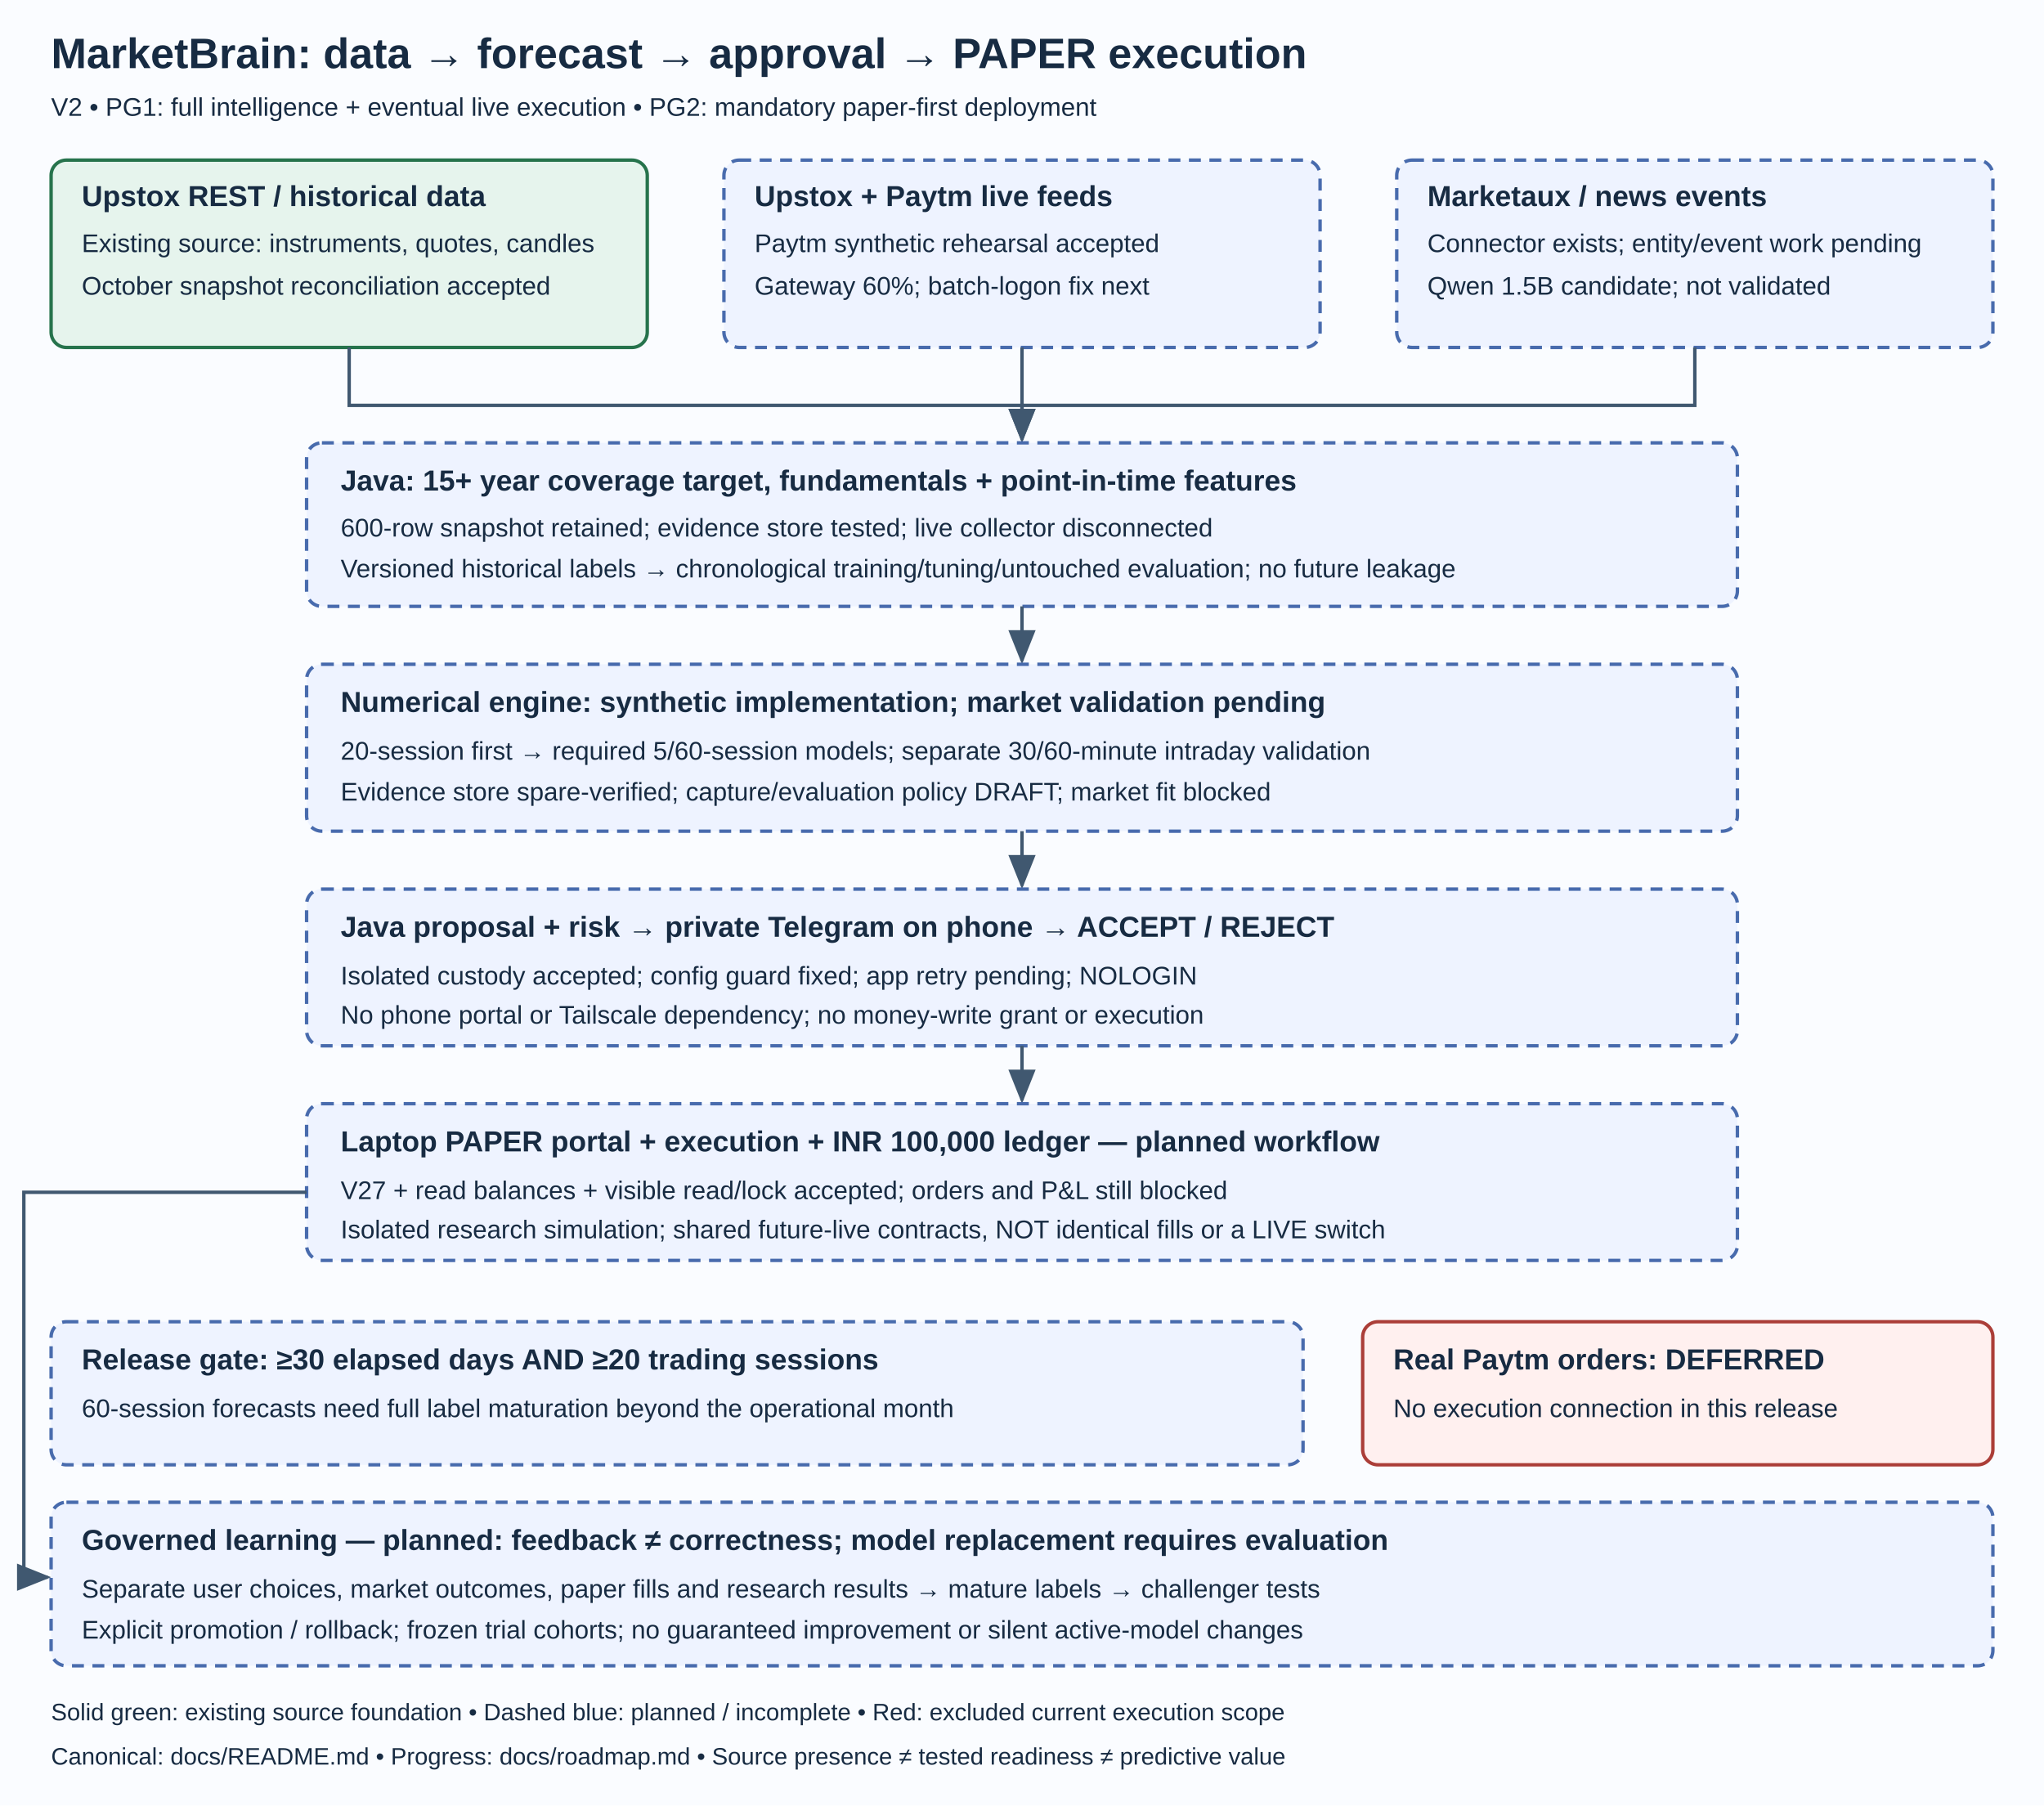
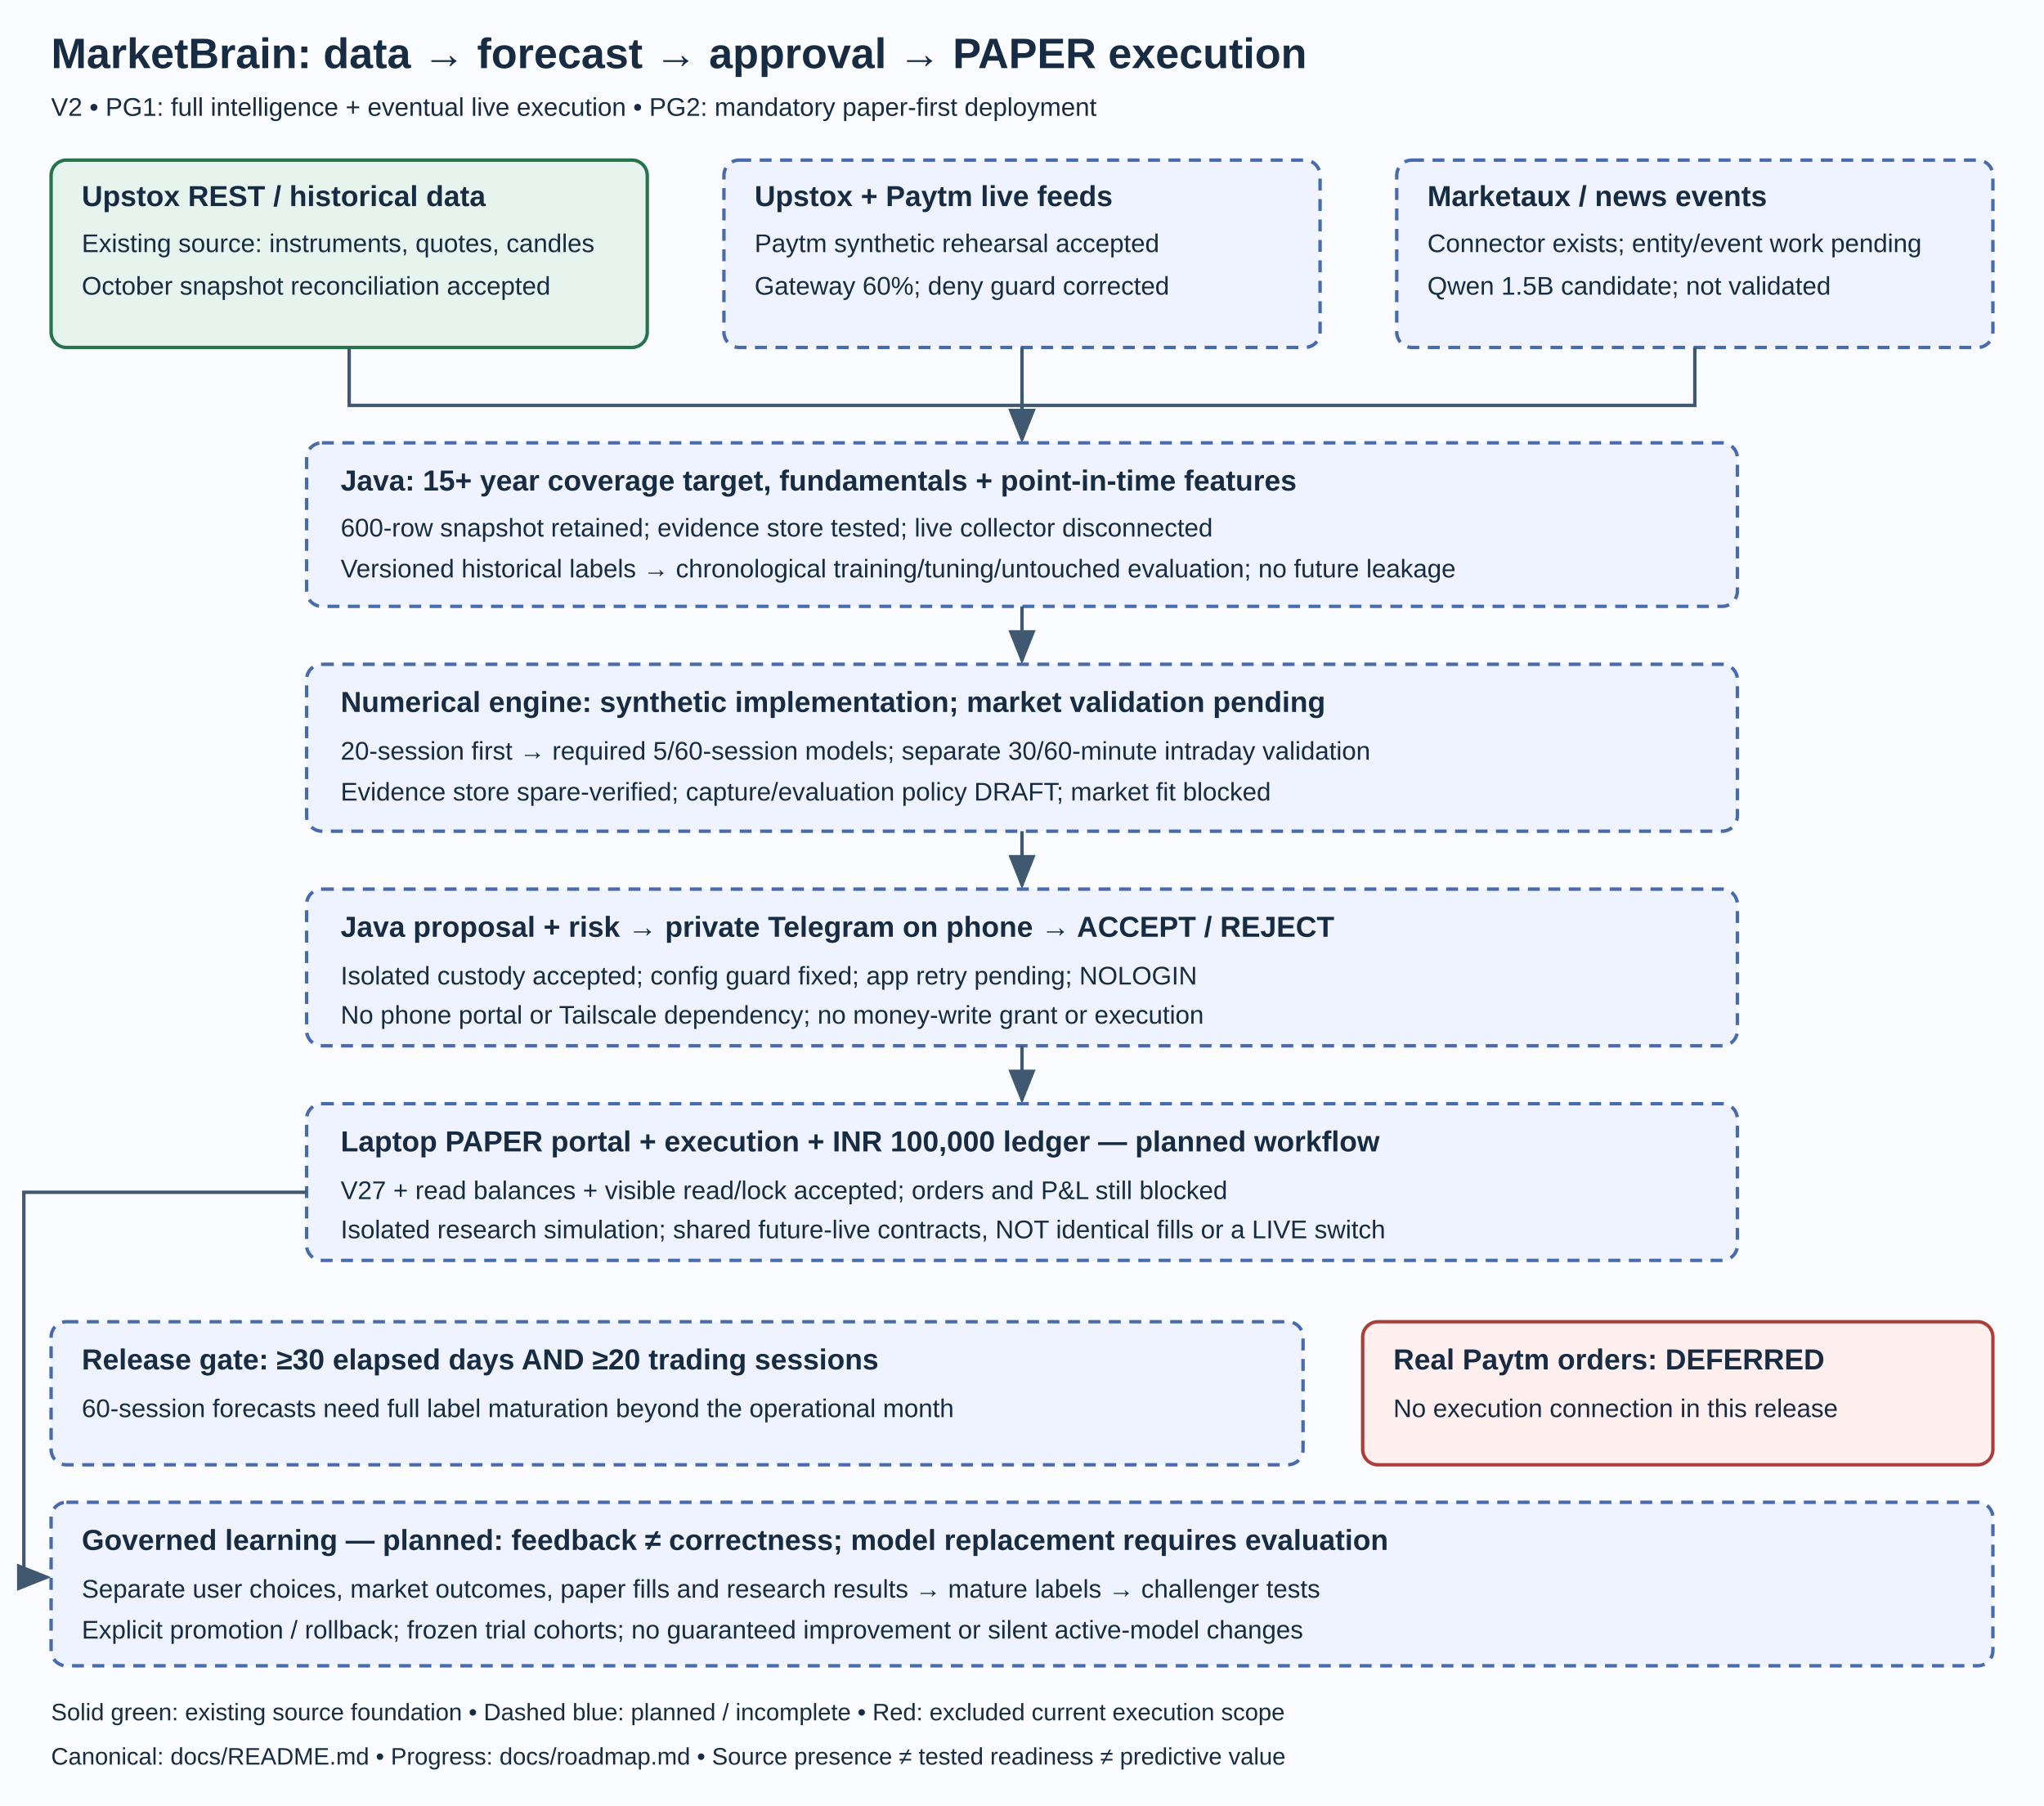
<svg xmlns="http://www.w3.org/2000/svg" width="1200" height="1060" viewBox="0 0 1200 1060" role="img" aria-labelledby="title desc">
  <defs>
    <marker id="arrow" markerWidth="10" markerHeight="8" refX="9" refY="4" orient="auto">
      <path d="M0,0 L10,4 L0,8 Z" fill="#405870" />
    </marker>
    <style>
      text { font-family: Arial, sans-serif; fill: #172b42; }
      .heading { font-size: 25px; font-weight: bold; }
      .label { font-size: 17px; font-weight: bold; }
      .body { font-size: 15px; }
      .small { font-size: 14px; }
      .existing { fill: #e6f4ed; stroke: #26734c; stroke-width: 2; }
      .planned { fill: #eef3ff; stroke: #486bad; stroke-width: 2; stroke-dasharray: 7 5; }
      .blocked { fill: #fff0ef; stroke: #ab3e38; stroke-width: 2; }
      .line { fill: none; stroke: #405870; stroke-width: 2; marker-end: url(#arrow); }
    </style>
  </defs>
  <rect width="1200" height="1060" fill="#fafcff" />
  <text x="30" y="40" class="heading">MarketBrain: data → forecast → approval → PAPER execution</text>
  <text x="30" y="68" class="body">V2 • PG1: full intelligence + eventual live execution • PG2: mandatory paper-first deployment</text>
  <rect x="30" y="94" width="350" height="110" rx="9" class="existing" />
  <text x="48" y="121" class="label">Upstox REST / historical data</text>
  <text x="48" y="148" class="body">Existing source: instruments, quotes, candles</text>
  <text x="48" y="173" class="body">October snapshot reconciliation accepted</text>
  <rect x="425" y="94" width="350" height="110" rx="9" class="planned" />
  <text x="443" y="121" class="label">Upstox + Paytm live feeds</text>
  <text x="443" y="148" class="body">Paytm synthetic rehearsal accepted</text>
-   <text x="443" y="173" class="body">Gateway 60%; batch-logon fix next</text>
+   <text x="443" y="173" class="body">Gateway 60%; deny guard corrected</text>
  <rect x="820" y="94" width="350" height="110" rx="9" class="planned" />
  <text x="838" y="121" class="label">Marketaux / news events</text>
  <text x="838" y="148" class="body">Connector exists; entity/event work pending</text>
  <text x="838" y="173" class="body">Qwen 1.5B candidate; not validated</text>
  <path d="M205 204 V238 H600 V258" class="line" />
  <path d="M600 204 V258" class="line" />
  <path d="M995 204 V238 H600" fill="none" stroke="#405870" stroke-width="2" />
  <rect x="180" y="260" width="840" height="96" rx="9" class="planned" />
  <text x="200" y="288" class="label">Java: 15+ year coverage target, fundamentals + point-in-time features</text>
  <text x="200" y="315" class="body">600-row snapshot retained; evidence store tested; live collector disconnected</text>
  <text x="200" y="339" class="body">Versioned historical labels → chronological training/tuning/untouched evaluation; no future leakage</text>
  <path d="M600 356 V388" class="line" />
  <rect x="180" y="390" width="840" height="98" rx="9" class="planned" />
  <text x="200" y="418" class="label">Numerical engine: synthetic implementation; market validation pending</text>
  <text x="200" y="446" class="body">20-session first → required 5/60-session models; separate 30/60-minute intraday validation</text>
  <text x="200" y="470" class="body">Evidence store spare-verified; capture/evaluation policy DRAFT; market fit blocked</text>
  <path d="M600 488 V520" class="line" />
  <rect x="180" y="522" width="840" height="92" rx="9" class="planned" />
  <text x="200" y="550" class="label">Java proposal + risk → private Telegram on phone → ACCEPT / REJECT</text>
  <text x="200" y="578" class="body">Isolated custody accepted; config guard fixed; app retry pending; NOLOGIN</text>
  <text x="200" y="601" class="body">No phone portal or Tailscale dependency; no money-write grant or execution</text>
  <path d="M600 614 V646" class="line" />
  <rect x="180" y="648" width="840" height="92" rx="9" class="planned" />
  <text x="200" y="676" class="label">Laptop PAPER portal + execution + INR 100,000 ledger — planned workflow</text>
  <text x="200" y="704" class="body">V27 + read balances + visible read/lock accepted; orders and P&amp;L still blocked</text>
  <text x="200" y="727" class="body">Isolated research simulation; shared future-live contracts, NOT identical fills or a LIVE switch</text>
  <rect x="30" y="776" width="735" height="84" rx="9" class="planned" />
  <text x="48" y="804" class="label">Release gate: ≥30 elapsed days AND ≥20 trading sessions</text>
  <text x="48" y="832" class="body">60-session forecasts need full label maturation beyond the operational month</text>
  <rect x="800" y="776" width="370" height="84" rx="9" class="blocked" />
  <text x="818" y="804" class="label">Real Paytm orders: DEFERRED</text>
  <text x="818" y="832" class="body">No execution connection in this release</text>
  <path d="M180 700 H14 V926 H28" class="line" />
  <rect x="30" y="882" width="1140" height="96" rx="9" class="planned" />
  <text x="48" y="910" class="label">Governed learning — planned: feedback ≠ correctness; model replacement requires evaluation</text>
  <text x="48" y="938" class="body">Separate user choices, market outcomes, paper fills and research results → mature labels → challenger tests</text>
  <text x="48" y="962" class="body">Explicit promotion / rollback; frozen trial cohorts; no guaranteed improvement or silent active-model changes</text>
  <text x="30" y="1010" class="small">Solid green: existing source foundation • Dashed blue: planned / incomplete • Red: excluded current execution scope</text>
  <text x="30" y="1036" class="small">Canonical: docs/README.md • Progress: docs/roadmap.md • Source presence ≠ tested readiness ≠ predictive value</text>
</svg>
